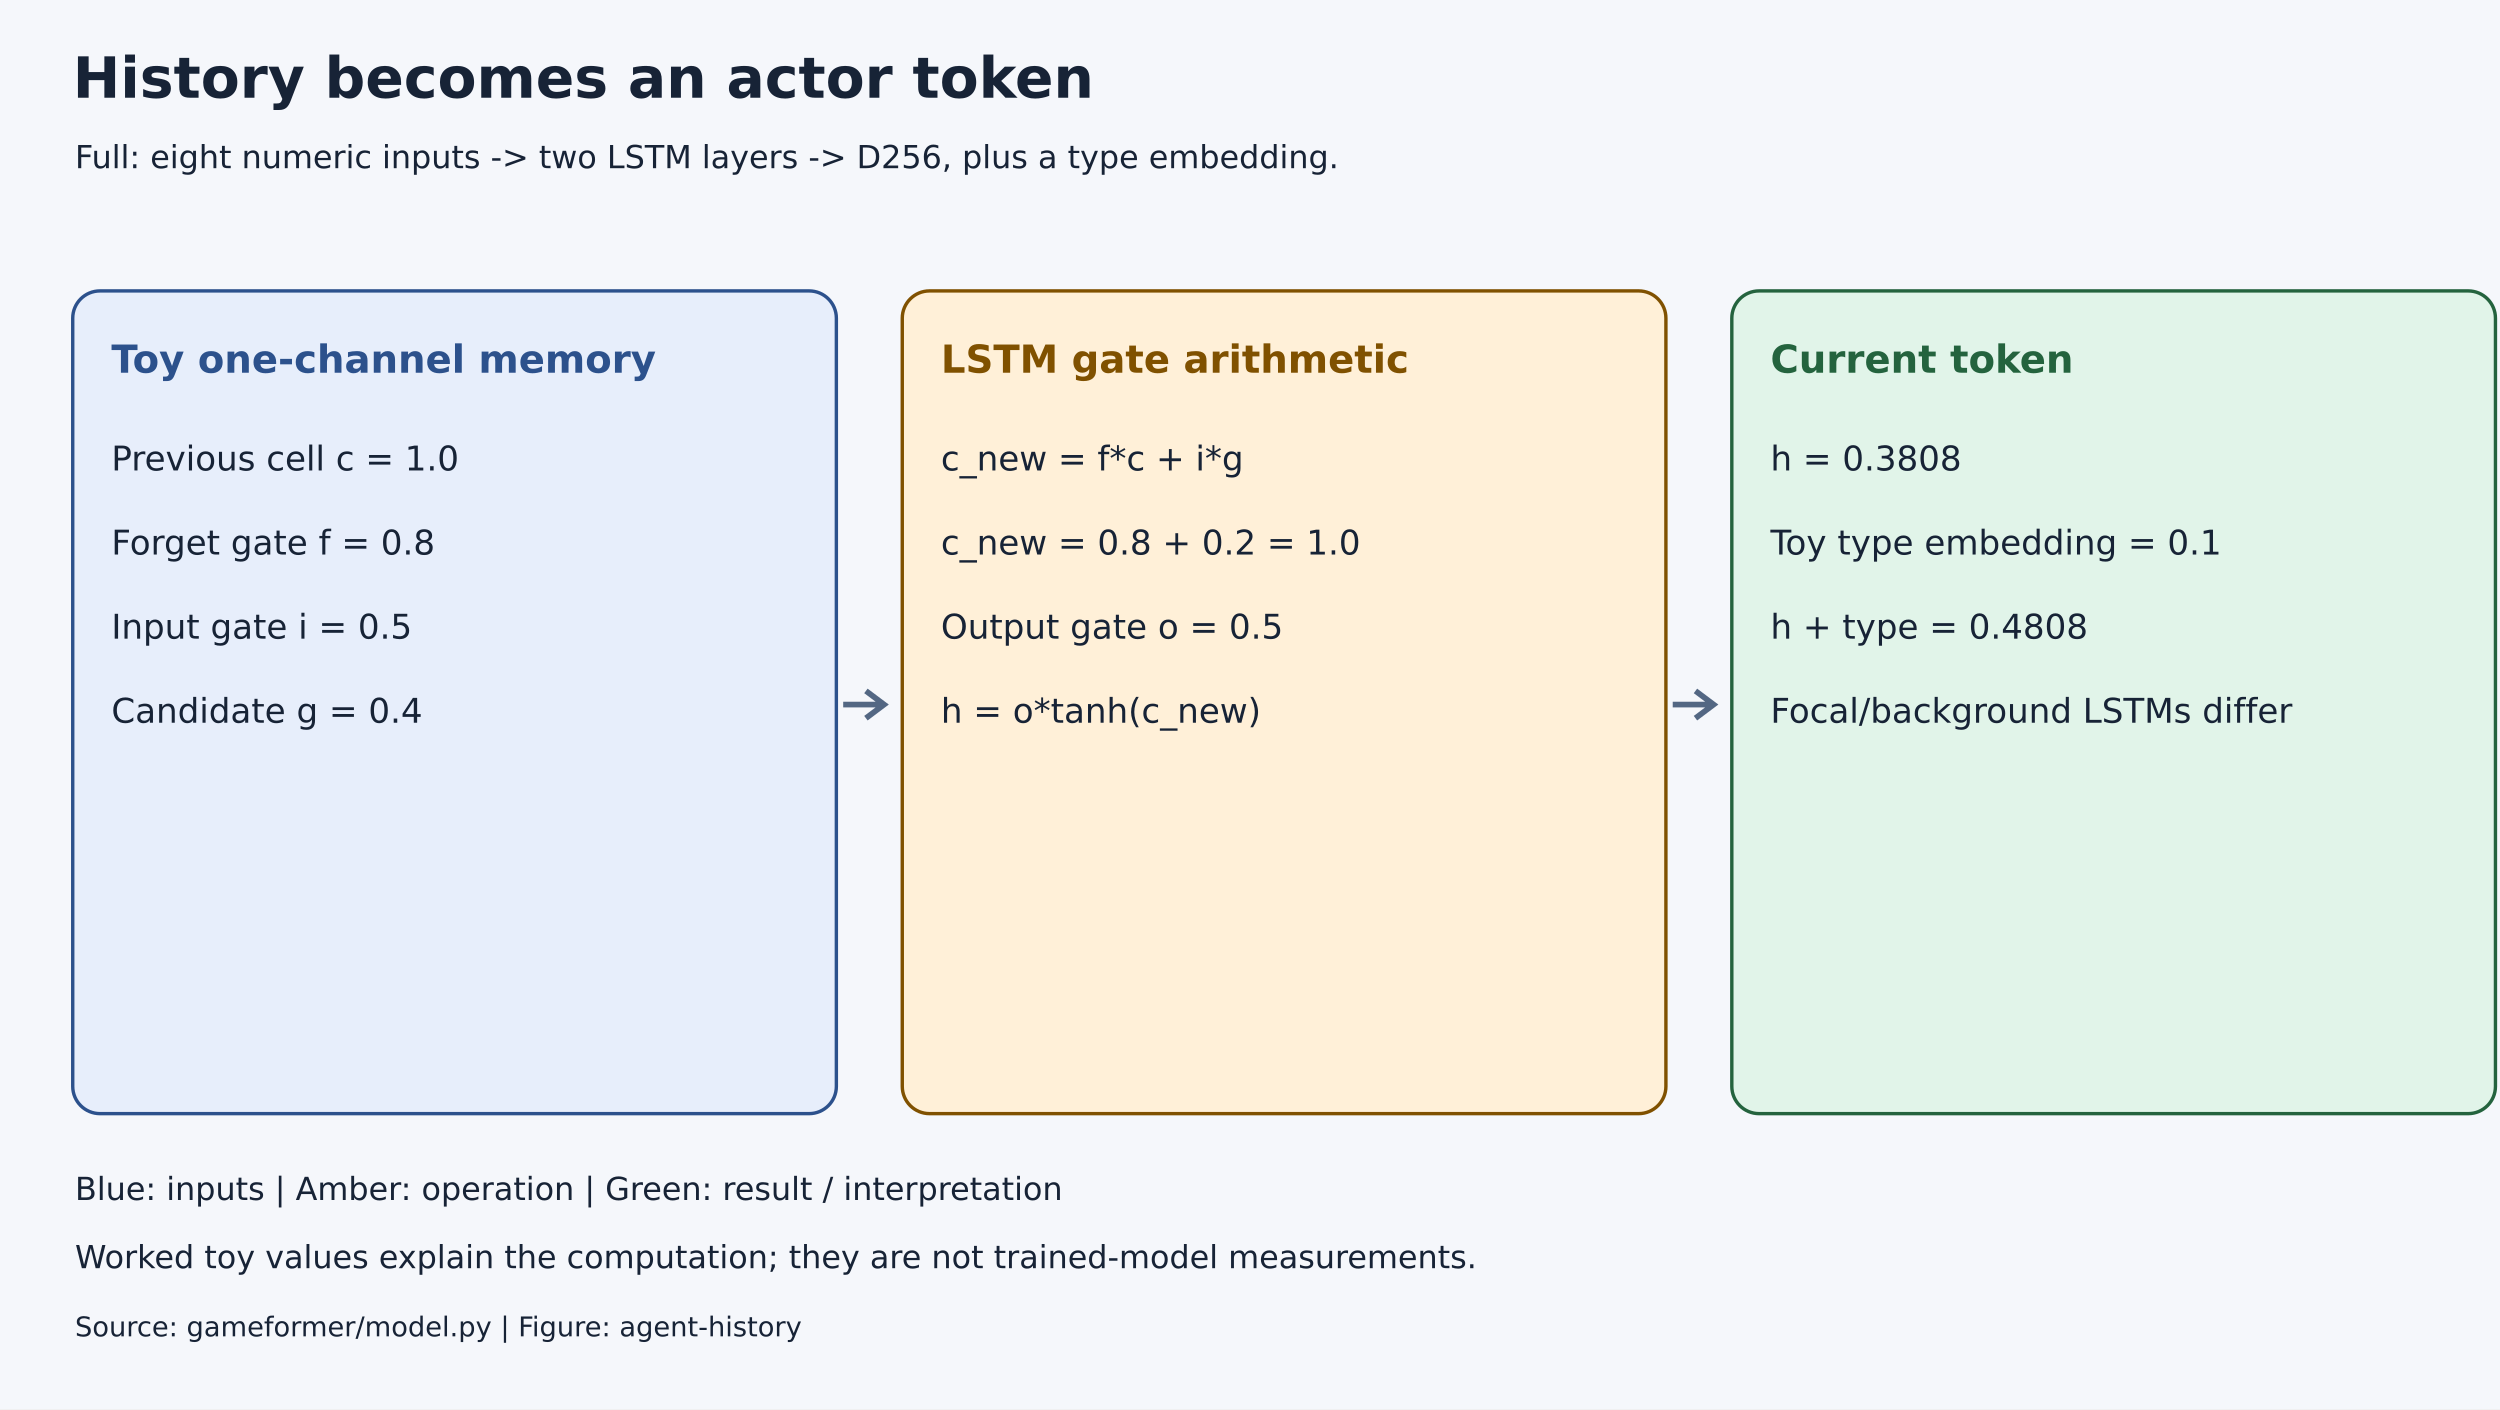
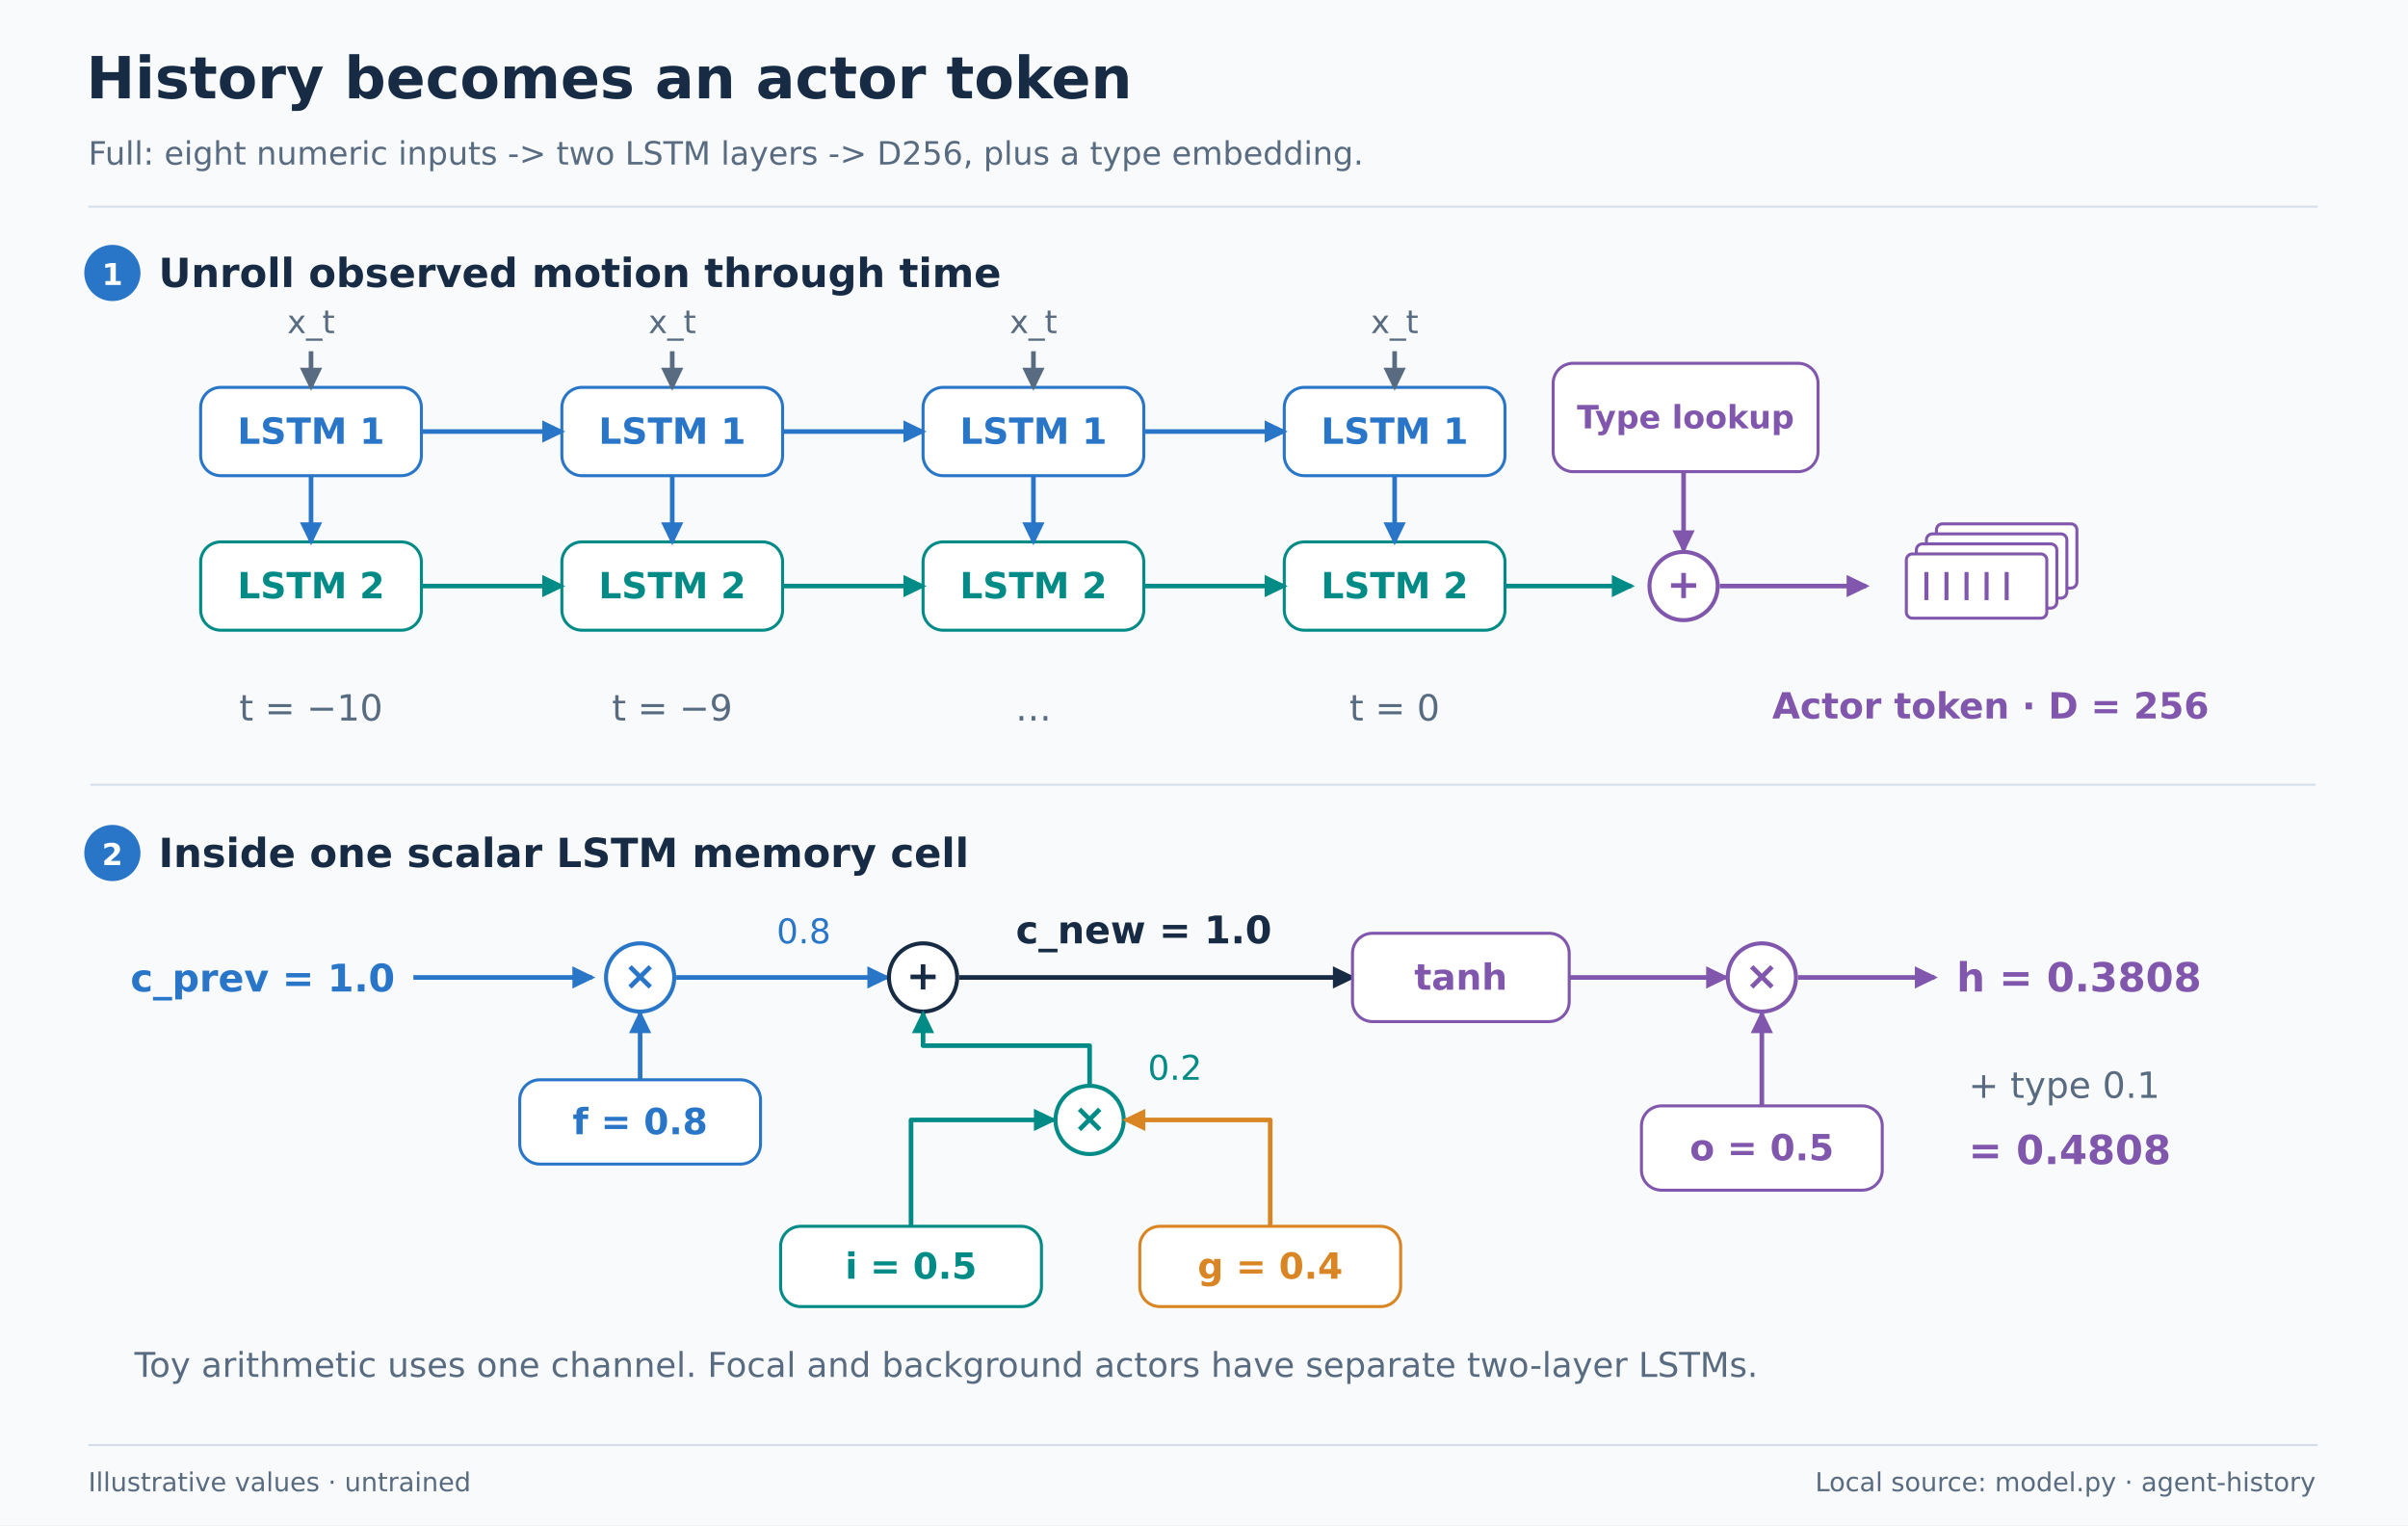
- <svg xmlns="http://www.w3.org/2000/svg" width="1100" height="620" viewBox="0 0 1100 620">
-   <rect width="1100" height="620" fill="#f5f7fb" />
-   <g font-family="DejaVu Sans" fill="#172336">
-     <text x="32" y="43" font-size="25" font-weight="bold" fill="#172336">History becomes an actor token</text>
-     <text x="33" y="74" font-size="14" font-weight="normal" fill="#172336">Full: eight numeric inputs -&gt; two LSTM layers -&gt; D256, plus a type embedding.</text>
-     <rect x="32" y="128" width="336" height="362" rx="12" fill="#e7eefb" stroke="#2c518c" stroke-width="1.5" />
-     <text x="49" y="164" font-size="17" font-weight="bold" fill="#2c518c">Toy one-channel memory</text>
-     <text x="49" y="207" font-size="15" font-weight="normal" fill="#172336">Previous cell c = 1.0</text>
-     <text x="49" y="244" font-size="15" font-weight="normal" fill="#172336">Forget gate f = 0.8</text>
-     <text x="49" y="281" font-size="15" font-weight="normal" fill="#172336">Input gate i = 0.5</text>
-     <text x="49" y="318" font-size="15" font-weight="normal" fill="#172336">Candidate g = 0.4</text>
-     <rect x="397" y="128" width="336" height="362" rx="12" fill="#fff0d8" stroke="#805100" stroke-width="1.5" />
-     <text x="414" y="164" font-size="17" font-weight="bold" fill="#805100">LSTM gate arithmetic</text>
-     <text x="414" y="207" font-size="15" font-weight="normal" fill="#172336">c_new = f*c + i*g</text>
-     <text x="414" y="244" font-size="15" font-weight="normal" fill="#172336">c_new = 0.8 + 0.2 = 1.0</text>
-     <text x="414" y="281" font-size="15" font-weight="normal" fill="#172336">Output gate o = 0.5</text>
-     <text x="414" y="318" font-size="15" font-weight="normal" fill="#172336">h = o*tanh(c_new)</text>
-     <rect x="762" y="128" width="336" height="362" rx="12" fill="#e1f4e9" stroke="#24633e" stroke-width="1.5" />
-     <text x="779" y="164" font-size="17" font-weight="bold" fill="#24633e">Current token</text>
-     <text x="779" y="207" font-size="15" font-weight="normal" fill="#172336">h = 0.3808</text>
-     <text x="779" y="244" font-size="15" font-weight="normal" fill="#172336">Toy type embedding = 0.1</text>
-     <text x="779" y="281" font-size="15" font-weight="normal" fill="#172336">h + type = 0.4808</text>
-     <text x="779" y="318" font-size="15" font-weight="normal" fill="#172336">Focal/background LSTMs differ</text>
-     <path d="M371 310 H388 M381 304 L389 310 L381 316" stroke="#536783" stroke-width="2.5" fill="none" />
-     <path d="M736 310 H753 M746 304 L754 310 L746 316" stroke="#536783" stroke-width="2.5" fill="none" />
-     <text x="33" y="528" font-size="14" font-weight="normal" fill="#172336">Blue: inputs   |   Amber: operation   |   Green: result / interpretation</text>
-     <text x="33" y="558" font-size="14" font-weight="normal" fill="#172336">Worked toy values explain the computation; they are not trained-model measurements.</text>
-     <text x="33" y="588" font-size="12" font-weight="normal" fill="#172336">Source: gameformer/model.py  |  Figure: agent-history</text>
+ <svg xmlns="http://www.w3.org/2000/svg" width="1200" height="760" viewBox="0 0 1200 760">
+   <rect width="1200" height="760" fill="#f8fafc" />
+   <g font-family="DejaVu Sans">
+     <text x="43" y="49" font-size="29" font-weight="bold" text-anchor="start" fill="#172b45">History becomes an actor token</text>
+     <text x="44" y="82" font-size="16" font-weight="normal" text-anchor="start" fill="#586b80">Full: eight numeric inputs -&gt; two LSTM layers -&gt; D256, plus a type embedding.</text>
+     <polyline points="44,103 1155,103" fill="none" stroke="#d4dee8" stroke-width="1" stroke-linejoin="round" />
+     <ellipse cx="56" cy="136" rx="13" ry="13" fill="#2976c9" stroke="#2976c9" stroke-width="2" />
+     <text x="56" y="142" font-size="15" font-weight="bold" text-anchor="middle" fill="#ffffff">1</text>
+     <text x="79" y="143" font-size="20" font-weight="bold" text-anchor="start" fill="#172b45">Unroll observed motion through time</text>
+     <rect x="100" y="193" width="110" height="44" rx="10" fill="#ffffff" stroke="#2976c9" stroke-width="1.5" />
+     <text x="155" y="221.12" font-size="18" font-weight="bold" text-anchor="middle" fill="#2976c9">LSTM 1</text>
+     <rect x="100" y="270" width="110" height="44" rx="10" fill="#ffffff" stroke="#008b87" stroke-width="1.5" />
+     <text x="155" y="298.12" font-size="18" font-weight="bold" text-anchor="middle" fill="#008b87">LSTM 2</text>
+     <polyline points="155,237 155,270" fill="none" stroke="#2976c9" stroke-width="2.3" stroke-linejoin="round" />
+     <polygon points="155,270 150.65,260.996 159.35,260.996" fill="#2976c9" stroke="#2976c9" stroke-width="1.5" />
+     <text x="155" y="359" font-size="18" font-weight="normal" text-anchor="middle" fill="#586b80">t = −10</text>
+     <polyline points="155,175 155,193" fill="none" stroke="#586b80" stroke-width="2.3" stroke-linejoin="round" />
+     <polygon points="155,193 150.65,183.996 159.35,183.996" fill="#586b80" stroke="#586b80" stroke-width="1.5" />
+     <text x="155" y="166" font-size="16" font-weight="normal" text-anchor="middle" fill="#586b80">x_t</text>
+     <rect x="280" y="193" width="110" height="44" rx="10" fill="#ffffff" stroke="#2976c9" stroke-width="1.5" />
+     <text x="335" y="221.12" font-size="18" font-weight="bold" text-anchor="middle" fill="#2976c9">LSTM 1</text>
+     <rect x="280" y="270" width="110" height="44" rx="10" fill="#ffffff" stroke="#008b87" stroke-width="1.5" />
+     <text x="335" y="298.12" font-size="18" font-weight="bold" text-anchor="middle" fill="#008b87">LSTM 2</text>
+     <polyline points="335,237 335,270" fill="none" stroke="#2976c9" stroke-width="2.3" stroke-linejoin="round" />
+     <polygon points="335,270 330.65,260.996 339.35,260.996" fill="#2976c9" stroke="#2976c9" stroke-width="1.5" />
+     <text x="335" y="359" font-size="18" font-weight="normal" text-anchor="middle" fill="#586b80">t = −9</text>
+     <polyline points="335,175 335,193" fill="none" stroke="#586b80" stroke-width="2.3" stroke-linejoin="round" />
+     <polygon points="335,193 330.65,183.996 339.35,183.996" fill="#586b80" stroke="#586b80" stroke-width="1.5" />
+     <text x="335" y="166" font-size="16" font-weight="normal" text-anchor="middle" fill="#586b80">x_t</text>
+     <polyline points="210,215 280,215" fill="none" stroke="#2976c9" stroke-width="2.3" stroke-linejoin="round" />
+     <polygon points="280,215 270.996,219.35 270.996,210.65" fill="#2976c9" stroke="#2976c9" stroke-width="1.5" />
+     <polyline points="210,292 280,292" fill="none" stroke="#008b87" stroke-width="2.3" stroke-linejoin="round" />
+     <polygon points="280,292 270.996,296.35 270.996,287.65" fill="#008b87" stroke="#008b87" stroke-width="1.5" />
+     <rect x="460" y="193" width="110" height="44" rx="10" fill="#ffffff" stroke="#2976c9" stroke-width="1.5" />
+     <text x="515" y="221.12" font-size="18" font-weight="bold" text-anchor="middle" fill="#2976c9">LSTM 1</text>
+     <rect x="460" y="270" width="110" height="44" rx="10" fill="#ffffff" stroke="#008b87" stroke-width="1.5" />
+     <text x="515" y="298.12" font-size="18" font-weight="bold" text-anchor="middle" fill="#008b87">LSTM 2</text>
+     <polyline points="515,237 515,270" fill="none" stroke="#2976c9" stroke-width="2.3" stroke-linejoin="round" />
+     <polygon points="515,270 510.65,260.996 519.35,260.996" fill="#2976c9" stroke="#2976c9" stroke-width="1.5" />
+     <text x="515" y="359" font-size="18" font-weight="normal" text-anchor="middle" fill="#586b80">…</text>
+     <polyline points="515,175 515,193" fill="none" stroke="#586b80" stroke-width="2.3" stroke-linejoin="round" />
+     <polygon points="515,193 510.65,183.996 519.35,183.996" fill="#586b80" stroke="#586b80" stroke-width="1.5" />
+     <text x="515" y="166" font-size="16" font-weight="normal" text-anchor="middle" fill="#586b80">x_t</text>
+     <polyline points="390,215 460,215" fill="none" stroke="#2976c9" stroke-width="2.3" stroke-linejoin="round" />
+     <polygon points="460,215 450.996,219.35 450.996,210.65" fill="#2976c9" stroke="#2976c9" stroke-width="1.5" />
+     <polyline points="390,292 460,292" fill="none" stroke="#008b87" stroke-width="2.3" stroke-linejoin="round" />
+     <polygon points="460,292 450.996,296.35 450.996,287.65" fill="#008b87" stroke="#008b87" stroke-width="1.5" />
+     <rect x="640" y="193" width="110" height="44" rx="10" fill="#ffffff" stroke="#2976c9" stroke-width="1.5" />
+     <text x="695" y="221.12" font-size="18" font-weight="bold" text-anchor="middle" fill="#2976c9">LSTM 1</text>
+     <rect x="640" y="270" width="110" height="44" rx="10" fill="#ffffff" stroke="#008b87" stroke-width="1.5" />
+     <text x="695" y="298.12" font-size="18" font-weight="bold" text-anchor="middle" fill="#008b87">LSTM 2</text>
+     <polyline points="695,237 695,270" fill="none" stroke="#2976c9" stroke-width="2.3" stroke-linejoin="round" />
+     <polygon points="695,270 690.65,260.996 699.35,260.996" fill="#2976c9" stroke="#2976c9" stroke-width="1.5" />
+     <text x="695" y="359" font-size="18" font-weight="normal" text-anchor="middle" fill="#586b80">t = 0</text>
+     <polyline points="695,175 695,193" fill="none" stroke="#586b80" stroke-width="2.3" stroke-linejoin="round" />
+     <polygon points="695,193 690.65,183.996 699.35,183.996" fill="#586b80" stroke="#586b80" stroke-width="1.5" />
+     <text x="695" y="166" font-size="16" font-weight="normal" text-anchor="middle" fill="#586b80">x_t</text>
+     <polyline points="570,215 640,215" fill="none" stroke="#2976c9" stroke-width="2.3" stroke-linejoin="round" />
+     <polygon points="640,215 630.996,219.35 630.996,210.65" fill="#2976c9" stroke="#2976c9" stroke-width="1.5" />
+     <polyline points="570,292 640,292" fill="none" stroke="#008b87" stroke-width="2.3" stroke-linejoin="round" />
+     <polygon points="640,292 630.996,296.35 630.996,287.65" fill="#008b87" stroke="#008b87" stroke-width="1.5" />
+     <polyline points="750,292 813,292" fill="none" stroke="#008b87" stroke-width="2.3" stroke-linejoin="round" />
+     <polygon points="813,292 803.996,296.35 803.996,287.65" fill="#008b87" stroke="#008b87" stroke-width="1.5" />
+     <ellipse cx="839" cy="292" rx="17" ry="17" fill="#ffffff" stroke="#8057ad" stroke-width="2" />
+     <text x="839" y="298" font-size="20" font-weight="bold" text-anchor="middle" fill="#8057ad">+</text>
+     <rect x="774" y="181" width="132" height="54" rx="10" fill="#ffffff" stroke="#8057ad" stroke-width="1.5" />
+     <text x="840" y="213.44" font-size="16" font-weight="bold" text-anchor="middle" fill="#8057ad">Type lookup</text>
+     <polyline points="839,235 839,274" fill="none" stroke="#8057ad" stroke-width="2.3" stroke-linejoin="round" />
+     <polygon points="839,274 834.65,264.996 843.35,264.996" fill="#8057ad" stroke="#8057ad" stroke-width="1.5" />
+     <polyline points="857,292 930,292" fill="none" stroke="#8057ad" stroke-width="2.3" stroke-linejoin="round" />
+     <polygon points="930,292 920.996,296.35 920.996,287.65" fill="#8057ad" stroke="#8057ad" stroke-width="1.5" />
+     <rect x="965" y="261" width="70" height="32" rx="3" fill="#ffffff" stroke="#8057ad" stroke-width="1.5" />
+     <polyline points="975,270 975,284" fill="none" stroke="#8057ad" stroke-width="2" stroke-linejoin="round" />
+     <polyline points="985,270 985,284" fill="none" stroke="#8057ad" stroke-width="2" stroke-linejoin="round" />
+     <polyline points="995,270 995,284" fill="none" stroke="#8057ad" stroke-width="2" stroke-linejoin="round" />
+     <polyline points="1005,270 1005,284" fill="none" stroke="#8057ad" stroke-width="2" stroke-linejoin="round" />
+     <polyline points="1015,270 1015,284" fill="none" stroke="#8057ad" stroke-width="2" stroke-linejoin="round" />
+     <rect x="960" y="266" width="70" height="32" rx="3" fill="#ffffff" stroke="#8057ad" stroke-width="1.5" />
+     <polyline points="970,275 970,289" fill="none" stroke="#8057ad" stroke-width="2" stroke-linejoin="round" />
+     <polyline points="980,275 980,289" fill="none" stroke="#8057ad" stroke-width="2" stroke-linejoin="round" />
+     <polyline points="990,275 990,289" fill="none" stroke="#8057ad" stroke-width="2" stroke-linejoin="round" />
+     <polyline points="1000,275 1000,289" fill="none" stroke="#8057ad" stroke-width="2" stroke-linejoin="round" />
+     <polyline points="1010,275 1010,289" fill="none" stroke="#8057ad" stroke-width="2" stroke-linejoin="round" />
+     <rect x="955" y="271" width="70" height="32" rx="3" fill="#ffffff" stroke="#8057ad" stroke-width="1.5" />
+     <polyline points="965,280 965,294" fill="none" stroke="#8057ad" stroke-width="2" stroke-linejoin="round" />
+     <polyline points="975,280 975,294" fill="none" stroke="#8057ad" stroke-width="2" stroke-linejoin="round" />
+     <polyline points="985,280 985,294" fill="none" stroke="#8057ad" stroke-width="2" stroke-linejoin="round" />
+     <polyline points="995,280 995,294" fill="none" stroke="#8057ad" stroke-width="2" stroke-linejoin="round" />
+     <polyline points="1005,280 1005,294" fill="none" stroke="#8057ad" stroke-width="2" stroke-linejoin="round" />
+     <rect x="950" y="276" width="70" height="32" rx="3" fill="#ffffff" stroke="#8057ad" stroke-width="1.5" />
+     <polyline points="960,285 960,299" fill="none" stroke="#8057ad" stroke-width="2" stroke-linejoin="round" />
+     <polyline points="970,285 970,299" fill="none" stroke="#8057ad" stroke-width="2" stroke-linejoin="round" />
+     <polyline points="980,285 980,299" fill="none" stroke="#8057ad" stroke-width="2" stroke-linejoin="round" />
+     <polyline points="990,285 990,299" fill="none" stroke="#8057ad" stroke-width="2" stroke-linejoin="round" />
+     <polyline points="1000,285 1000,299" fill="none" stroke="#8057ad" stroke-width="2" stroke-linejoin="round" />
+     <text x="992" y="358" font-size="18" font-weight="bold" text-anchor="middle" fill="#8057ad">Actor token · D = 256</text>
+     <polyline points="45,391 1154,391" fill="none" stroke="#d4dee8" stroke-width="1" stroke-linejoin="round" />
+     <ellipse cx="56" cy="425" rx="13" ry="13" fill="#2976c9" stroke="#2976c9" stroke-width="2" />
+     <text x="56" y="431" font-size="15" font-weight="bold" text-anchor="middle" fill="#ffffff">2</text>
+     <text x="79" y="432" font-size="20" font-weight="bold" text-anchor="start" fill="#172b45">Inside one scalar LSTM memory cell</text>
+     <text x="65" y="494" font-size="19" font-weight="bold" text-anchor="start" fill="#2976c9">c_prev = 1.0</text>
+     <polyline points="206,487 295,487" fill="none" stroke="#2976c9" stroke-width="2.3" stroke-linejoin="round" />
+     <polygon points="295,487 285.996,491.35 285.996,482.65" fill="#2976c9" stroke="#2976c9" stroke-width="1.5" />
+     <ellipse cx="319" cy="487" rx="17" ry="17" fill="#ffffff" stroke="#2976c9" stroke-width="2" />
+     <text x="319" y="493" font-size="20" font-weight="bold" text-anchor="middle" fill="#2976c9">×</text>
+     <rect x="259" y="538" width="120" height="42" rx="10" fill="#ffffff" stroke="#2976c9" stroke-width="1.5" />
+     <text x="319" y="565.12" font-size="18" font-weight="bold" text-anchor="middle" fill="#2976c9">f = 0.8</text>
+     <polyline points="319,538 319,505" fill="none" stroke="#2976c9" stroke-width="2.3" stroke-linejoin="round" />
+     <polygon points="319,505 323.35,514.004 314.65,514.004" fill="#2976c9" stroke="#2976c9" stroke-width="1.5" />
+     <polyline points="337,487 442,487" fill="none" stroke="#2976c9" stroke-width="2.3" stroke-linejoin="round" />
+     <polygon points="442,487 432.996,491.35 432.996,482.65" fill="#2976c9" stroke="#2976c9" stroke-width="1.5" />
+     <text x="387" y="470" font-size="17" font-weight="normal" text-anchor="start" fill="#2976c9">0.8</text>
+     <ellipse cx="460" cy="487" rx="17" ry="17" fill="#ffffff" stroke="#172b45" stroke-width="2" />
+     <text x="460" y="493" font-size="20" font-weight="bold" text-anchor="middle" fill="#172b45">+</text>
+     <rect x="389" y="611" width="130" height="40" rx="10" fill="#ffffff" stroke="#008b87" stroke-width="1.5" />
+     <text x="454" y="637.12" font-size="18" font-weight="bold" text-anchor="middle" fill="#008b87">i = 0.5</text>
+     <rect x="568" y="611" width="130" height="40" rx="10" fill="#ffffff" stroke="#d98524" stroke-width="1.5" />
+     <text x="633" y="637.12" font-size="18" font-weight="bold" text-anchor="middle" fill="#d98524">g = 0.4</text>
+     <ellipse cx="543" cy="558" rx="17" ry="17" fill="#ffffff" stroke="#008b87" stroke-width="2" />
+     <text x="543" y="564" font-size="20" font-weight="bold" text-anchor="middle" fill="#008b87">×</text>
+     <polyline points="454,611 454,558 525,558" fill="none" stroke="#008b87" stroke-width="2.3" stroke-linejoin="round" />
+     <polygon points="525,558 515.996,562.35 515.996,553.65" fill="#008b87" stroke="#008b87" stroke-width="1.5" />
+     <polyline points="633,611 633,558 561,558" fill="none" stroke="#d98524" stroke-width="2.3" stroke-linejoin="round" />
+     <polygon points="561,558 570.004,553.65 570.004,562.35" fill="#d98524" stroke="#d98524" stroke-width="1.5" />
+     <polyline points="543,540 543,521 460,521 460,505" fill="none" stroke="#008b87" stroke-width="2.3" stroke-linejoin="round" />
+     <polygon points="460,505 464.35,514.004 455.65,514.004" fill="#008b87" stroke="#008b87" stroke-width="1.5" />
+     <text x="572" y="538" font-size="17" font-weight="normal" text-anchor="start" fill="#008b87">0.2</text>
+     <polyline points="478,487 674,487" fill="none" stroke="#172b45" stroke-width="2.3" stroke-linejoin="round" />
+     <polygon points="674,487 664.996,491.35 664.996,482.65" fill="#172b45" stroke="#172b45" stroke-width="1.5" />
+     <text x="570" y="470" font-size="19" font-weight="bold" text-anchor="middle" fill="#172b45">c_new = 1.0</text>
+     <rect x="674" y="465" width="108" height="44" rx="10" fill="#ffffff" stroke="#8057ad" stroke-width="1.5" />
+     <text x="728" y="493.12" font-size="18" font-weight="bold" text-anchor="middle" fill="#8057ad">tanh</text>
+     <polyline points="782,487 860,487" fill="none" stroke="#8057ad" stroke-width="2.3" stroke-linejoin="round" />
+     <polygon points="860,487 850.996,491.35 850.996,482.65" fill="#8057ad" stroke="#8057ad" stroke-width="1.5" />
+     <ellipse cx="878" cy="487" rx="17" ry="17" fill="#ffffff" stroke="#8057ad" stroke-width="2" />
+     <text x="878" y="493" font-size="20" font-weight="bold" text-anchor="middle" fill="#8057ad">×</text>
+     <rect x="818" y="551" width="120" height="42" rx="10" fill="#ffffff" stroke="#8057ad" stroke-width="1.5" />
+     <text x="878" y="578.12" font-size="18" font-weight="bold" text-anchor="middle" fill="#8057ad">o = 0.5</text>
+     <polyline points="878,551 878,505" fill="none" stroke="#8057ad" stroke-width="2.3" stroke-linejoin="round" />
+     <polygon points="878,505 882.35,514.004 873.65,514.004" fill="#8057ad" stroke="#8057ad" stroke-width="1.5" />
+     <polyline points="896,487 964,487" fill="none" stroke="#8057ad" stroke-width="2.3" stroke-linejoin="round" />
+     <polygon points="964,487 954.996,491.35 954.996,482.65" fill="#8057ad" stroke="#8057ad" stroke-width="1.5" />
+     <text x="975" y="494" font-size="20" font-weight="bold" text-anchor="start" fill="#8057ad">h = 0.3808</text>
+     <text x="981" y="547" font-size="18" font-weight="normal" text-anchor="start" fill="#586b80">+ type 0.1</text>
+     <text x="981" y="580" font-size="20" font-weight="bold" text-anchor="start" fill="#8057ad">= 0.4808</text>
+     <text x="67" y="686" font-size="17" font-weight="normal" text-anchor="start" fill="#586b80">Toy arithmetic uses one channel. Focal and background actors have separate two-layer LSTMs.</text>
+     <polyline points="44,720 1155,720" fill="none" stroke="#d4dee8" stroke-width="1" stroke-linejoin="round" />
+     <text x="44" y="743" font-size="13" font-weight="normal" text-anchor="start" fill="#586b80">Illustrative values · untrained</text>
+     <text x="1154" y="743" font-size="13" font-weight="normal" text-anchor="end" fill="#586b80">Local source: model.py   ·   agent-history</text>
  </g>
</svg>
